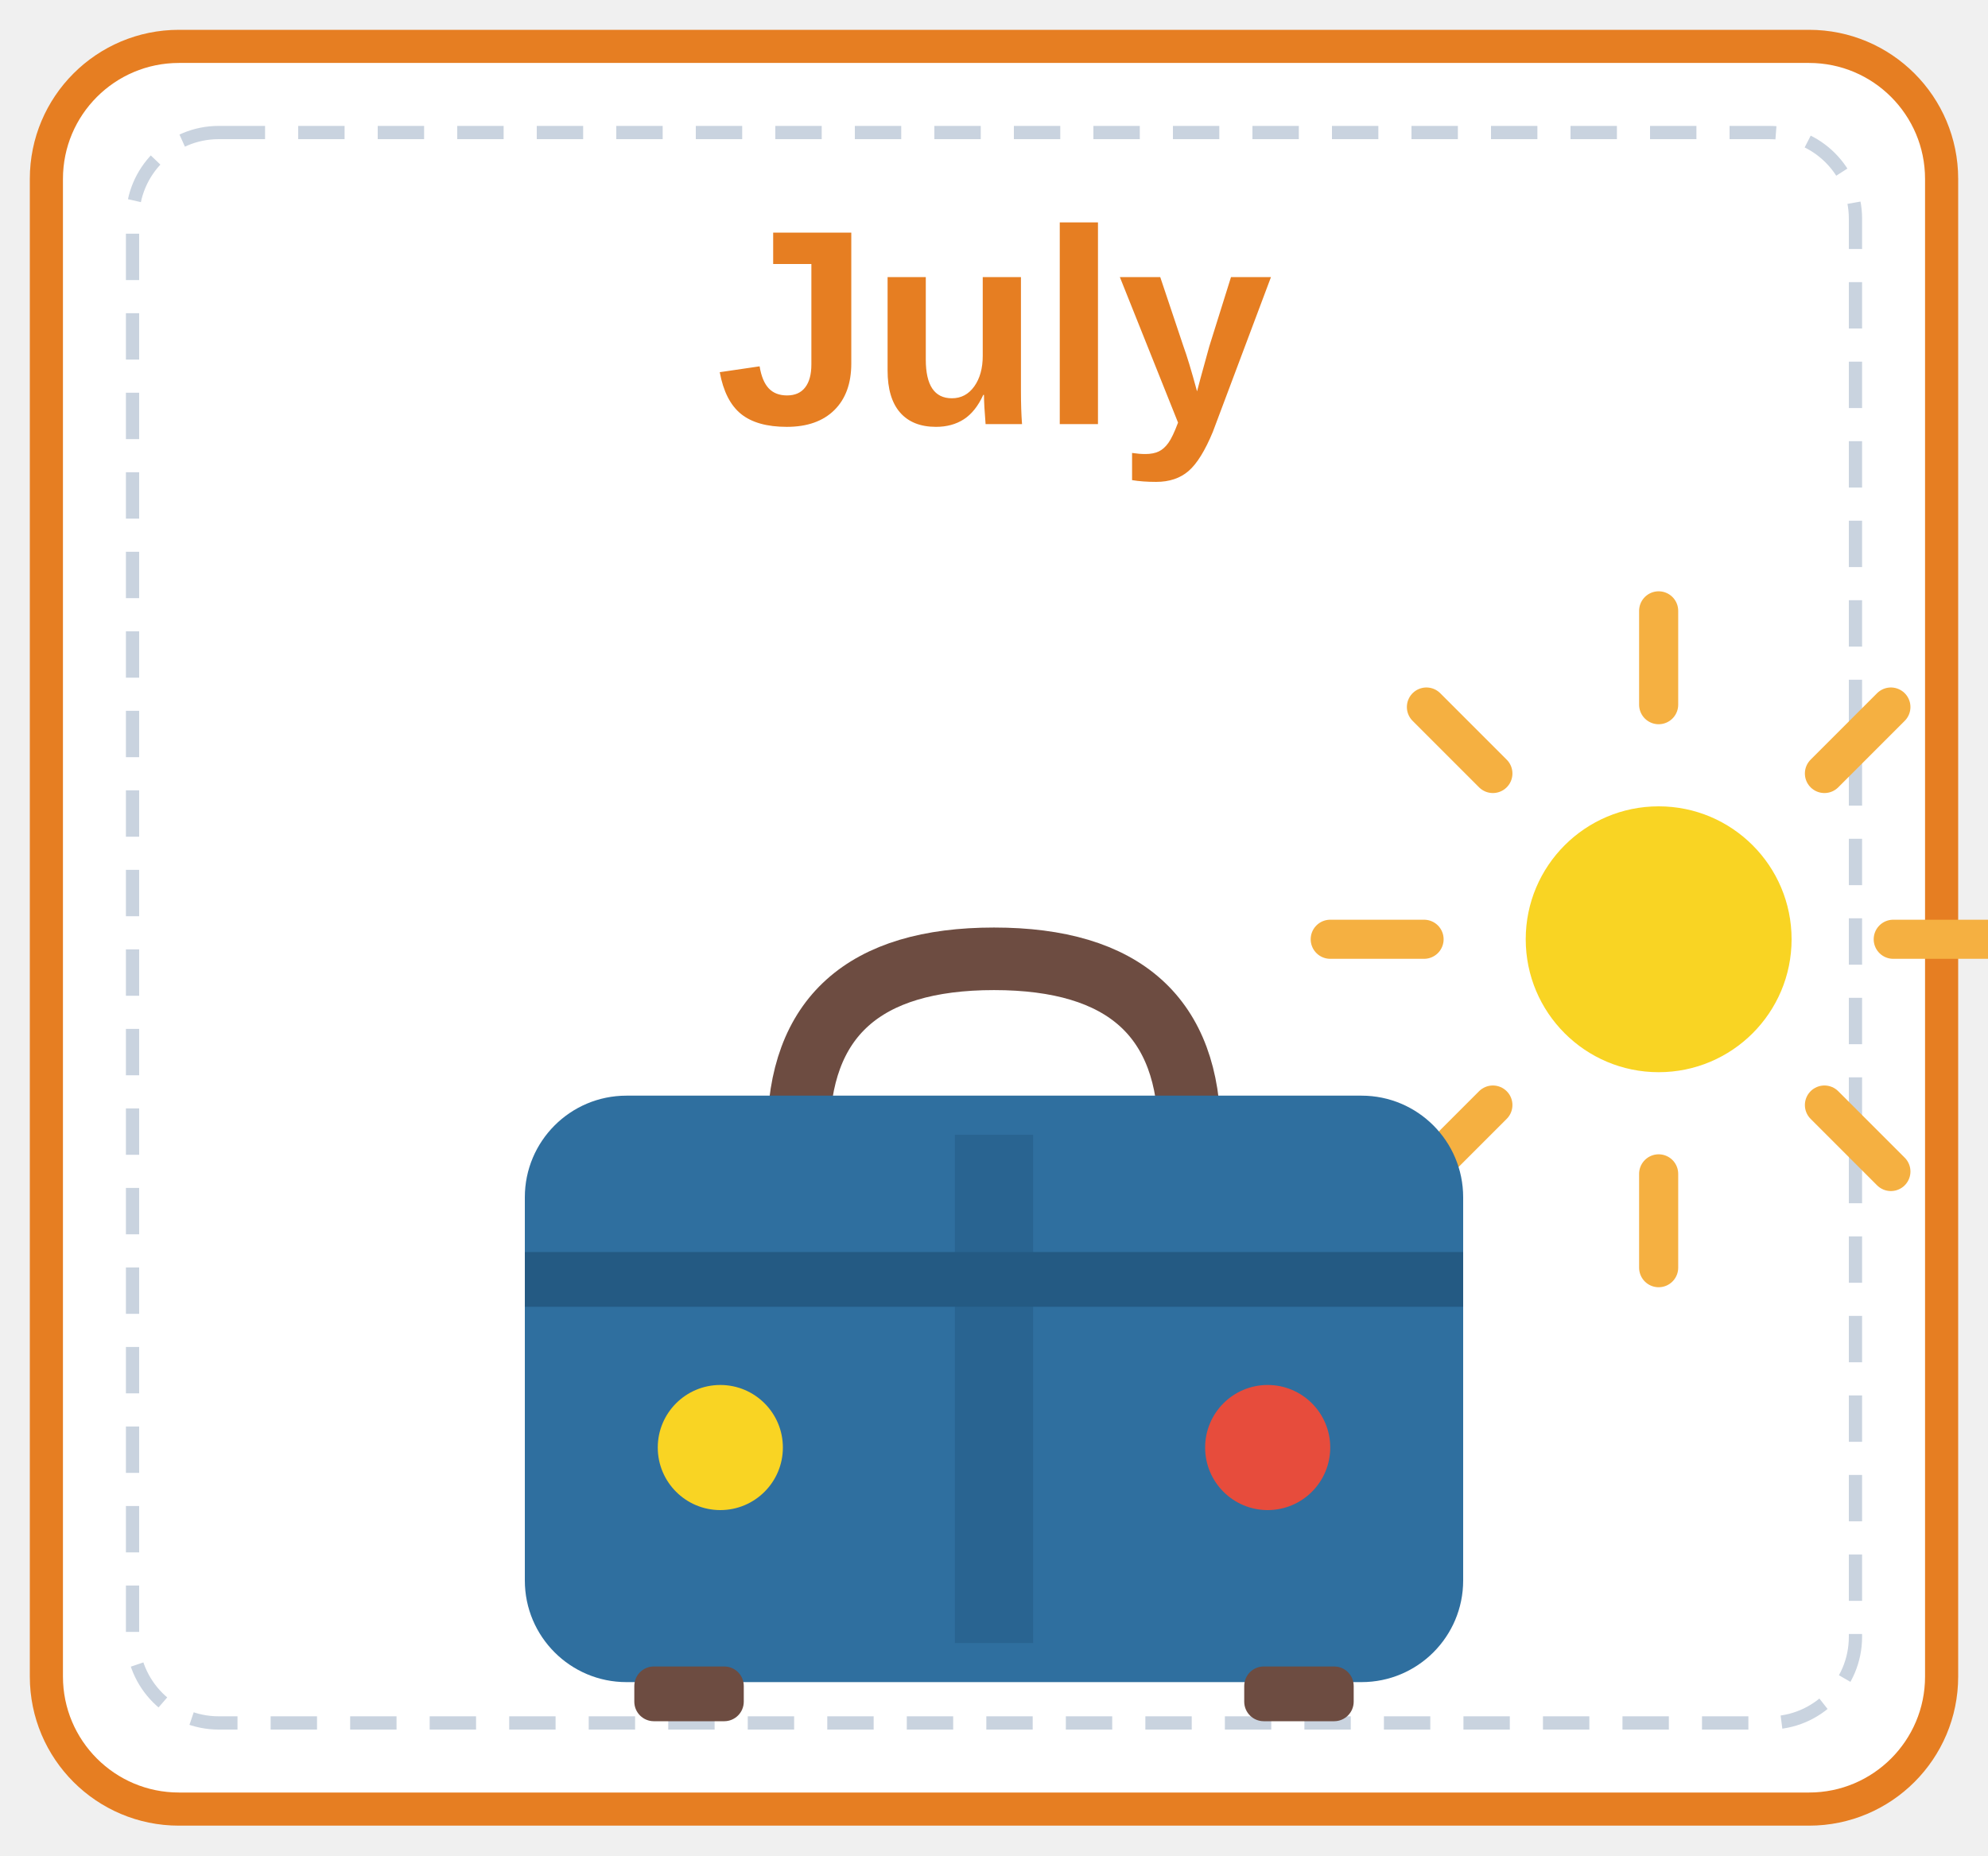
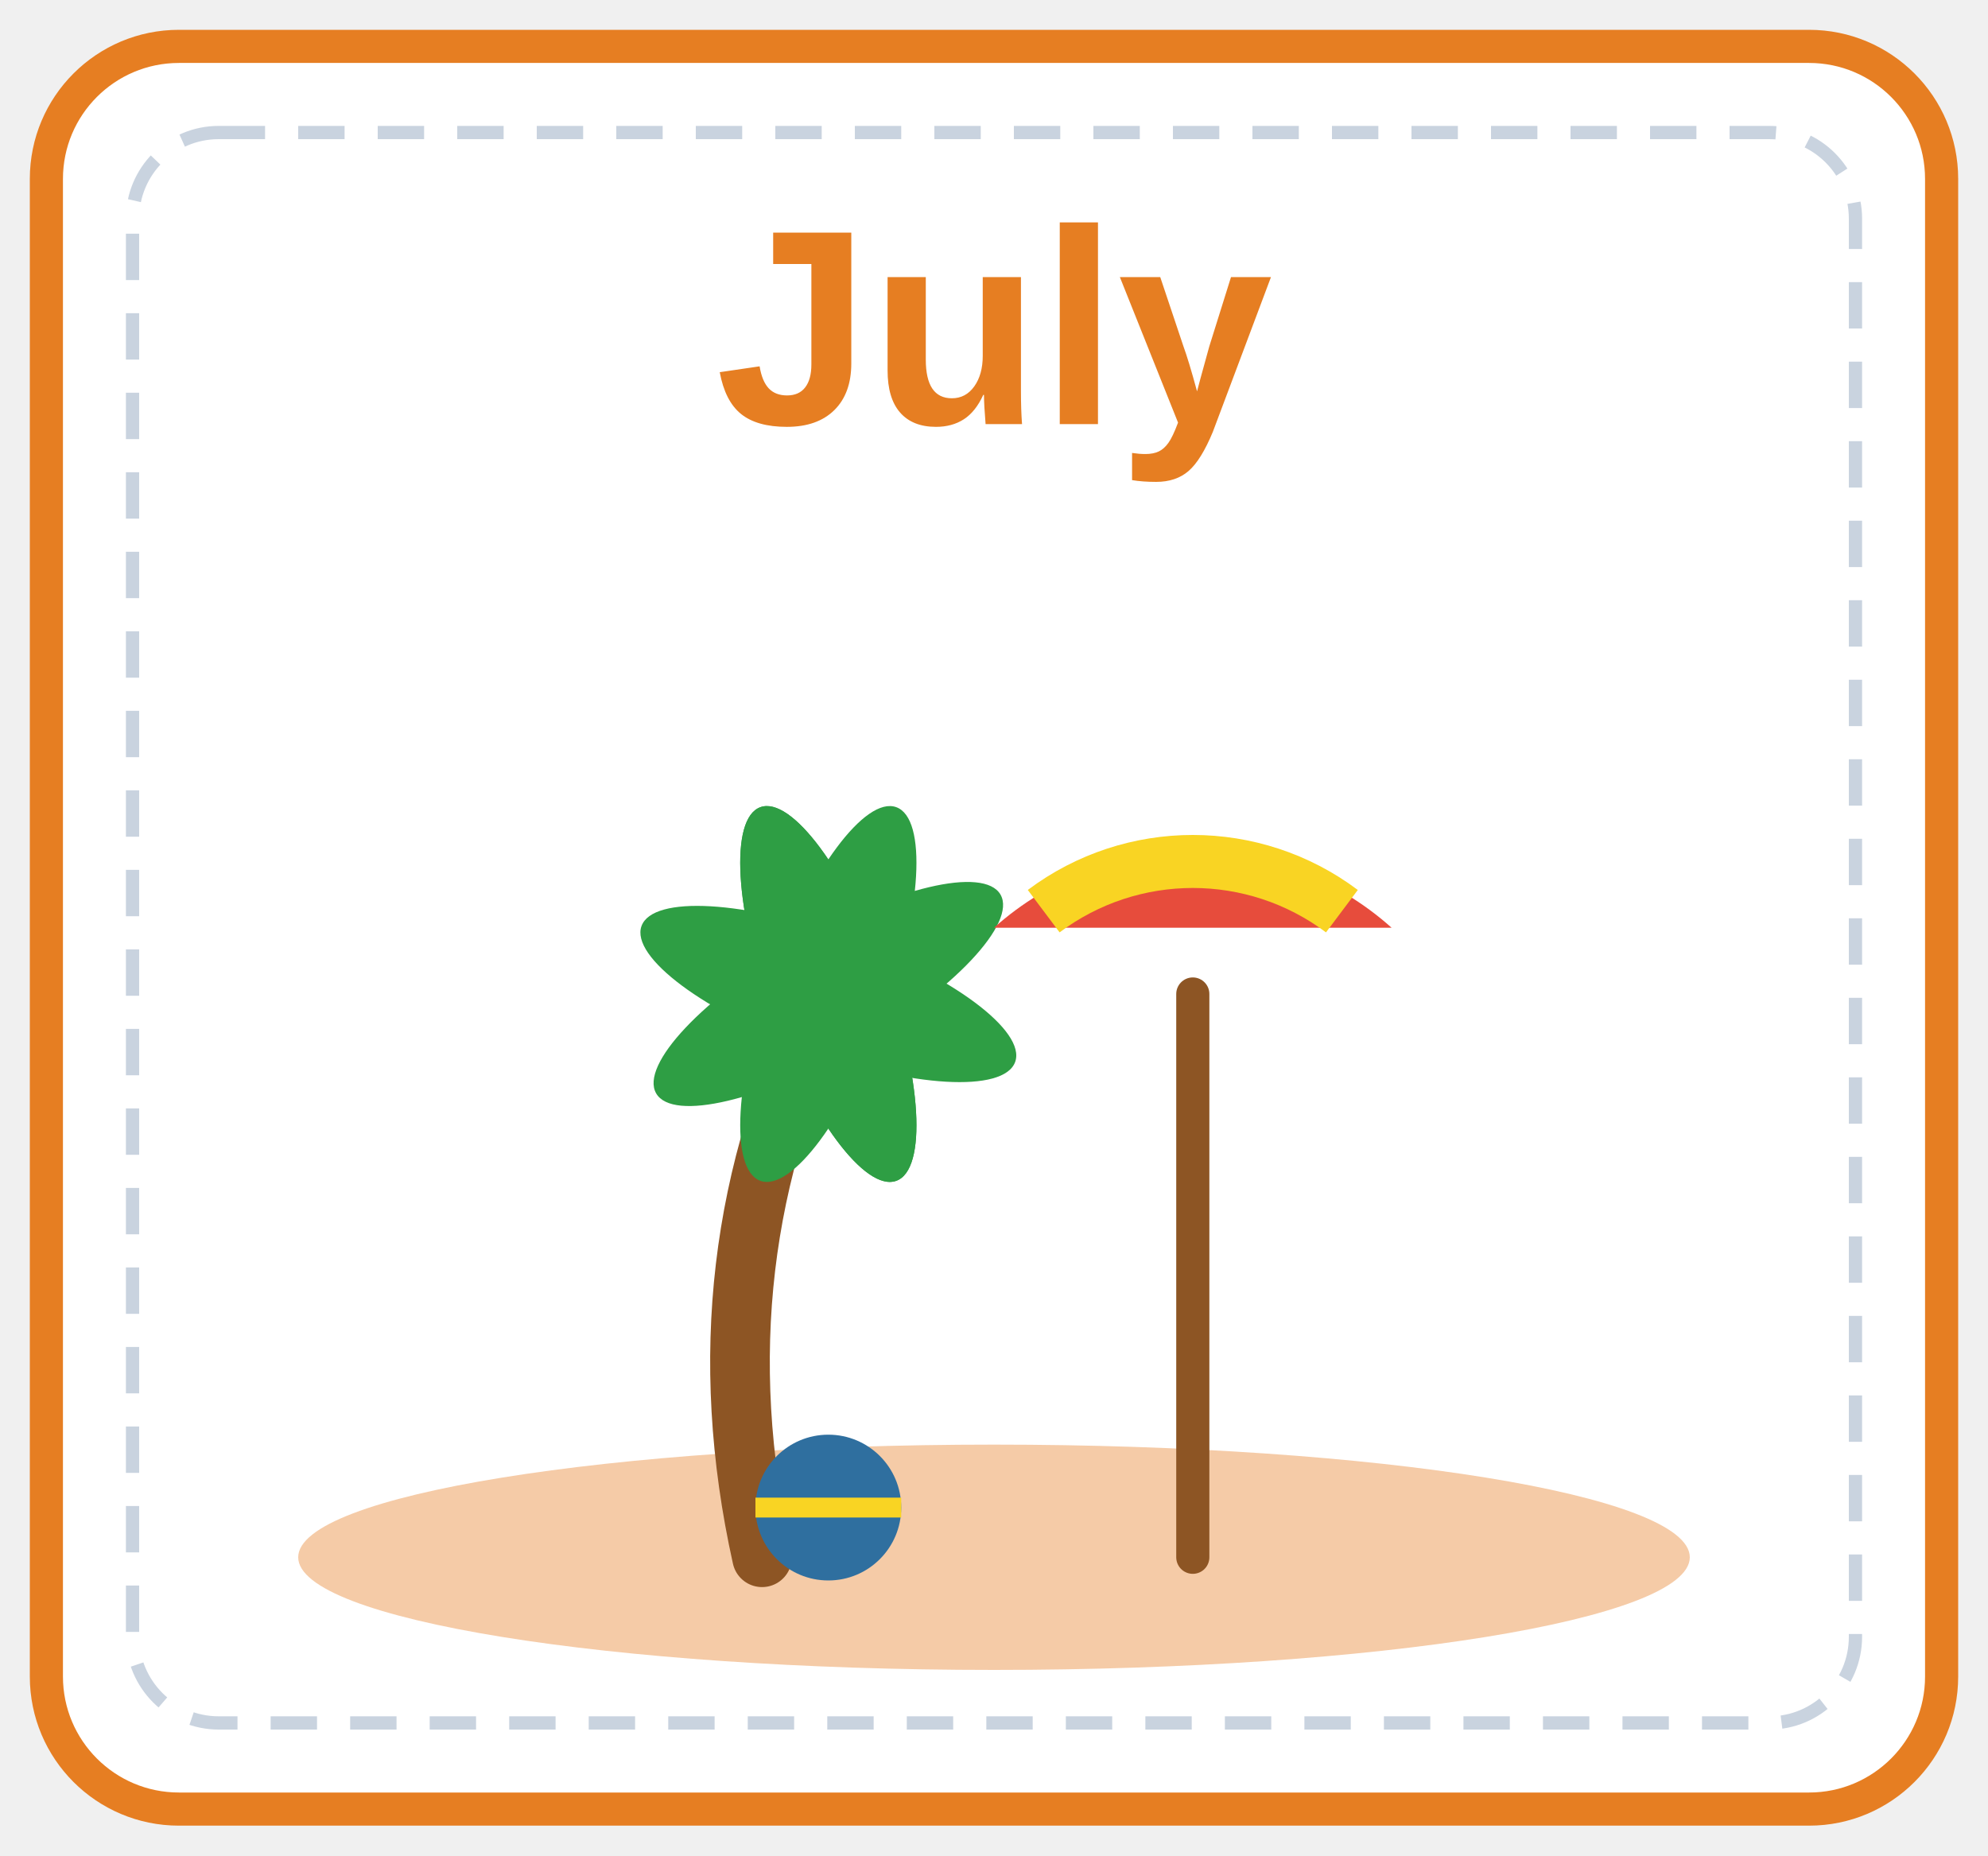
<svg xmlns="http://www.w3.org/2000/svg" viewBox="0 0 600 560" role="img" aria-label="July">
  <rect x="14" y="14" width="572" height="532" rx="40" fill="#ffffff" stroke="#e67e22" stroke-width="10" />
  <rect x="40" y="40" width="520" height="480" rx="26" fill="none" stroke="#c9d3df" stroke-width="4" stroke-dasharray="14 10" />
  <text x="300.0" y="128" text-anchor="middle" font-family="Nunito, Arial, sans-serif" font-size="84" font-weight="800" fill="#e67e22">July</text>
-   <g transform="translate(300 300) scale(1.18) translate(-300 -300) translate(0 36)">
-     <line x1="530.0" y1="250.0" x2="554.0" y2="250.0" stroke="#f5b041" stroke-width="10" stroke-linecap="round" />
-     <line x1="512.4" y1="292.4" x2="529.4" y2="309.4" stroke="#f5b041" stroke-width="10" stroke-linecap="round" />
-     <line x1="470.0" y1="310.0" x2="470.0" y2="334.0" stroke="#f5b041" stroke-width="10" stroke-linecap="round" />
-     <line x1="427.6" y1="292.4" x2="410.6" y2="309.4" stroke="#f5b041" stroke-width="10" stroke-linecap="round" />
-     <line x1="410.0" y1="250.0" x2="386.0" y2="250.0" stroke="#f5b041" stroke-width="10" stroke-linecap="round" />
-     <line x1="427.6" y1="207.6" x2="410.6" y2="190.6" stroke="#f5b041" stroke-width="10" stroke-linecap="round" />
-     <line x1="470.0" y1="190.0" x2="470.0" y2="166.0" stroke="#f5b041" stroke-width="10" stroke-linecap="round" />
-     <line x1="512.4" y1="207.6" x2="529.4" y2="190.6" stroke="#f5b041" stroke-width="10" stroke-linecap="round" />
-     <circle cx="470" cy="250" r="34" fill="#f9d423" />
-     <path d="M250 300 Q250 255 300 255 Q350 255 350 300" fill="none" stroke="#6d4c41" stroke-width="16" stroke-linecap="round" />
-     <rect x="180" y="290" width="240" height="150" rx="26" fill="#2f6f9f" />
-     <rect x="180" y="330" width="240" height="14" fill="#245a83" />
-     <rect x="290" y="300" width="20" height="130" fill="#245a83" opacity="0.5" />
-     <circle cx="230" cy="380" r="16" fill="#f9d423" />
-     <circle cx="370" cy="380" r="16" fill="#e74c3c" />
-     <rect x="208" y="436" width="28" height="14" rx="5" fill="#6d4c41" />
-     <rect x="364" y="436" width="28" height="14" rx="5" fill="#6d4c41" />
-   </g>
+   <ellipse cx="300" cy="470" rx="210" ry="34" fill="#f5cba7" />
+   <path d="M230 470 Q210 380 250 300" stroke="#8d5524" stroke-width="18" fill="none" stroke-linecap="round" />
+   <ellipse cx="250" cy="300" rx="60" ry="18" fill="#2e9e44" transform="rotate(-30 250 300)" />
+   <ellipse cx="250" cy="300" rx="60" ry="18" fill="#2e9e44" transform="rotate(20 250 300)" />
+   <ellipse cx="250" cy="300" rx="60" ry="18" fill="#2e9e44" transform="rotate(-70 250 300)" />
+   <ellipse cx="250" cy="300" rx="60" ry="18" fill="#2e9e44" transform="rotate(70 250 300)" />
+   <ellipse cx="250" cy="300" rx="60" ry="18" fill="#2e9e44" transform="rotate(-110 250 300)" />
+   <path d="M360 470 L360 300" stroke="#8d5524" stroke-width="10" stroke-linecap="round" />
+   <path d="M300 280 A 90 90 0 0 1 420 280 Z" fill="#e74c3c" />
+   <path d="M315 275 A 75 75 0 0 1 405 275" fill="none" stroke="#f9d423" stroke-width="16" />
+   <path d="M300 280 Q 360 255 420 280" stroke="#2f6f9f" stroke-width="0" fill="none" />
+   <circle cx="250" cy="455" r="22" fill="#2f6f9f" />
+   <path d="M228 455 H272" stroke="#f9d423" stroke-width="6" />
</svg>
